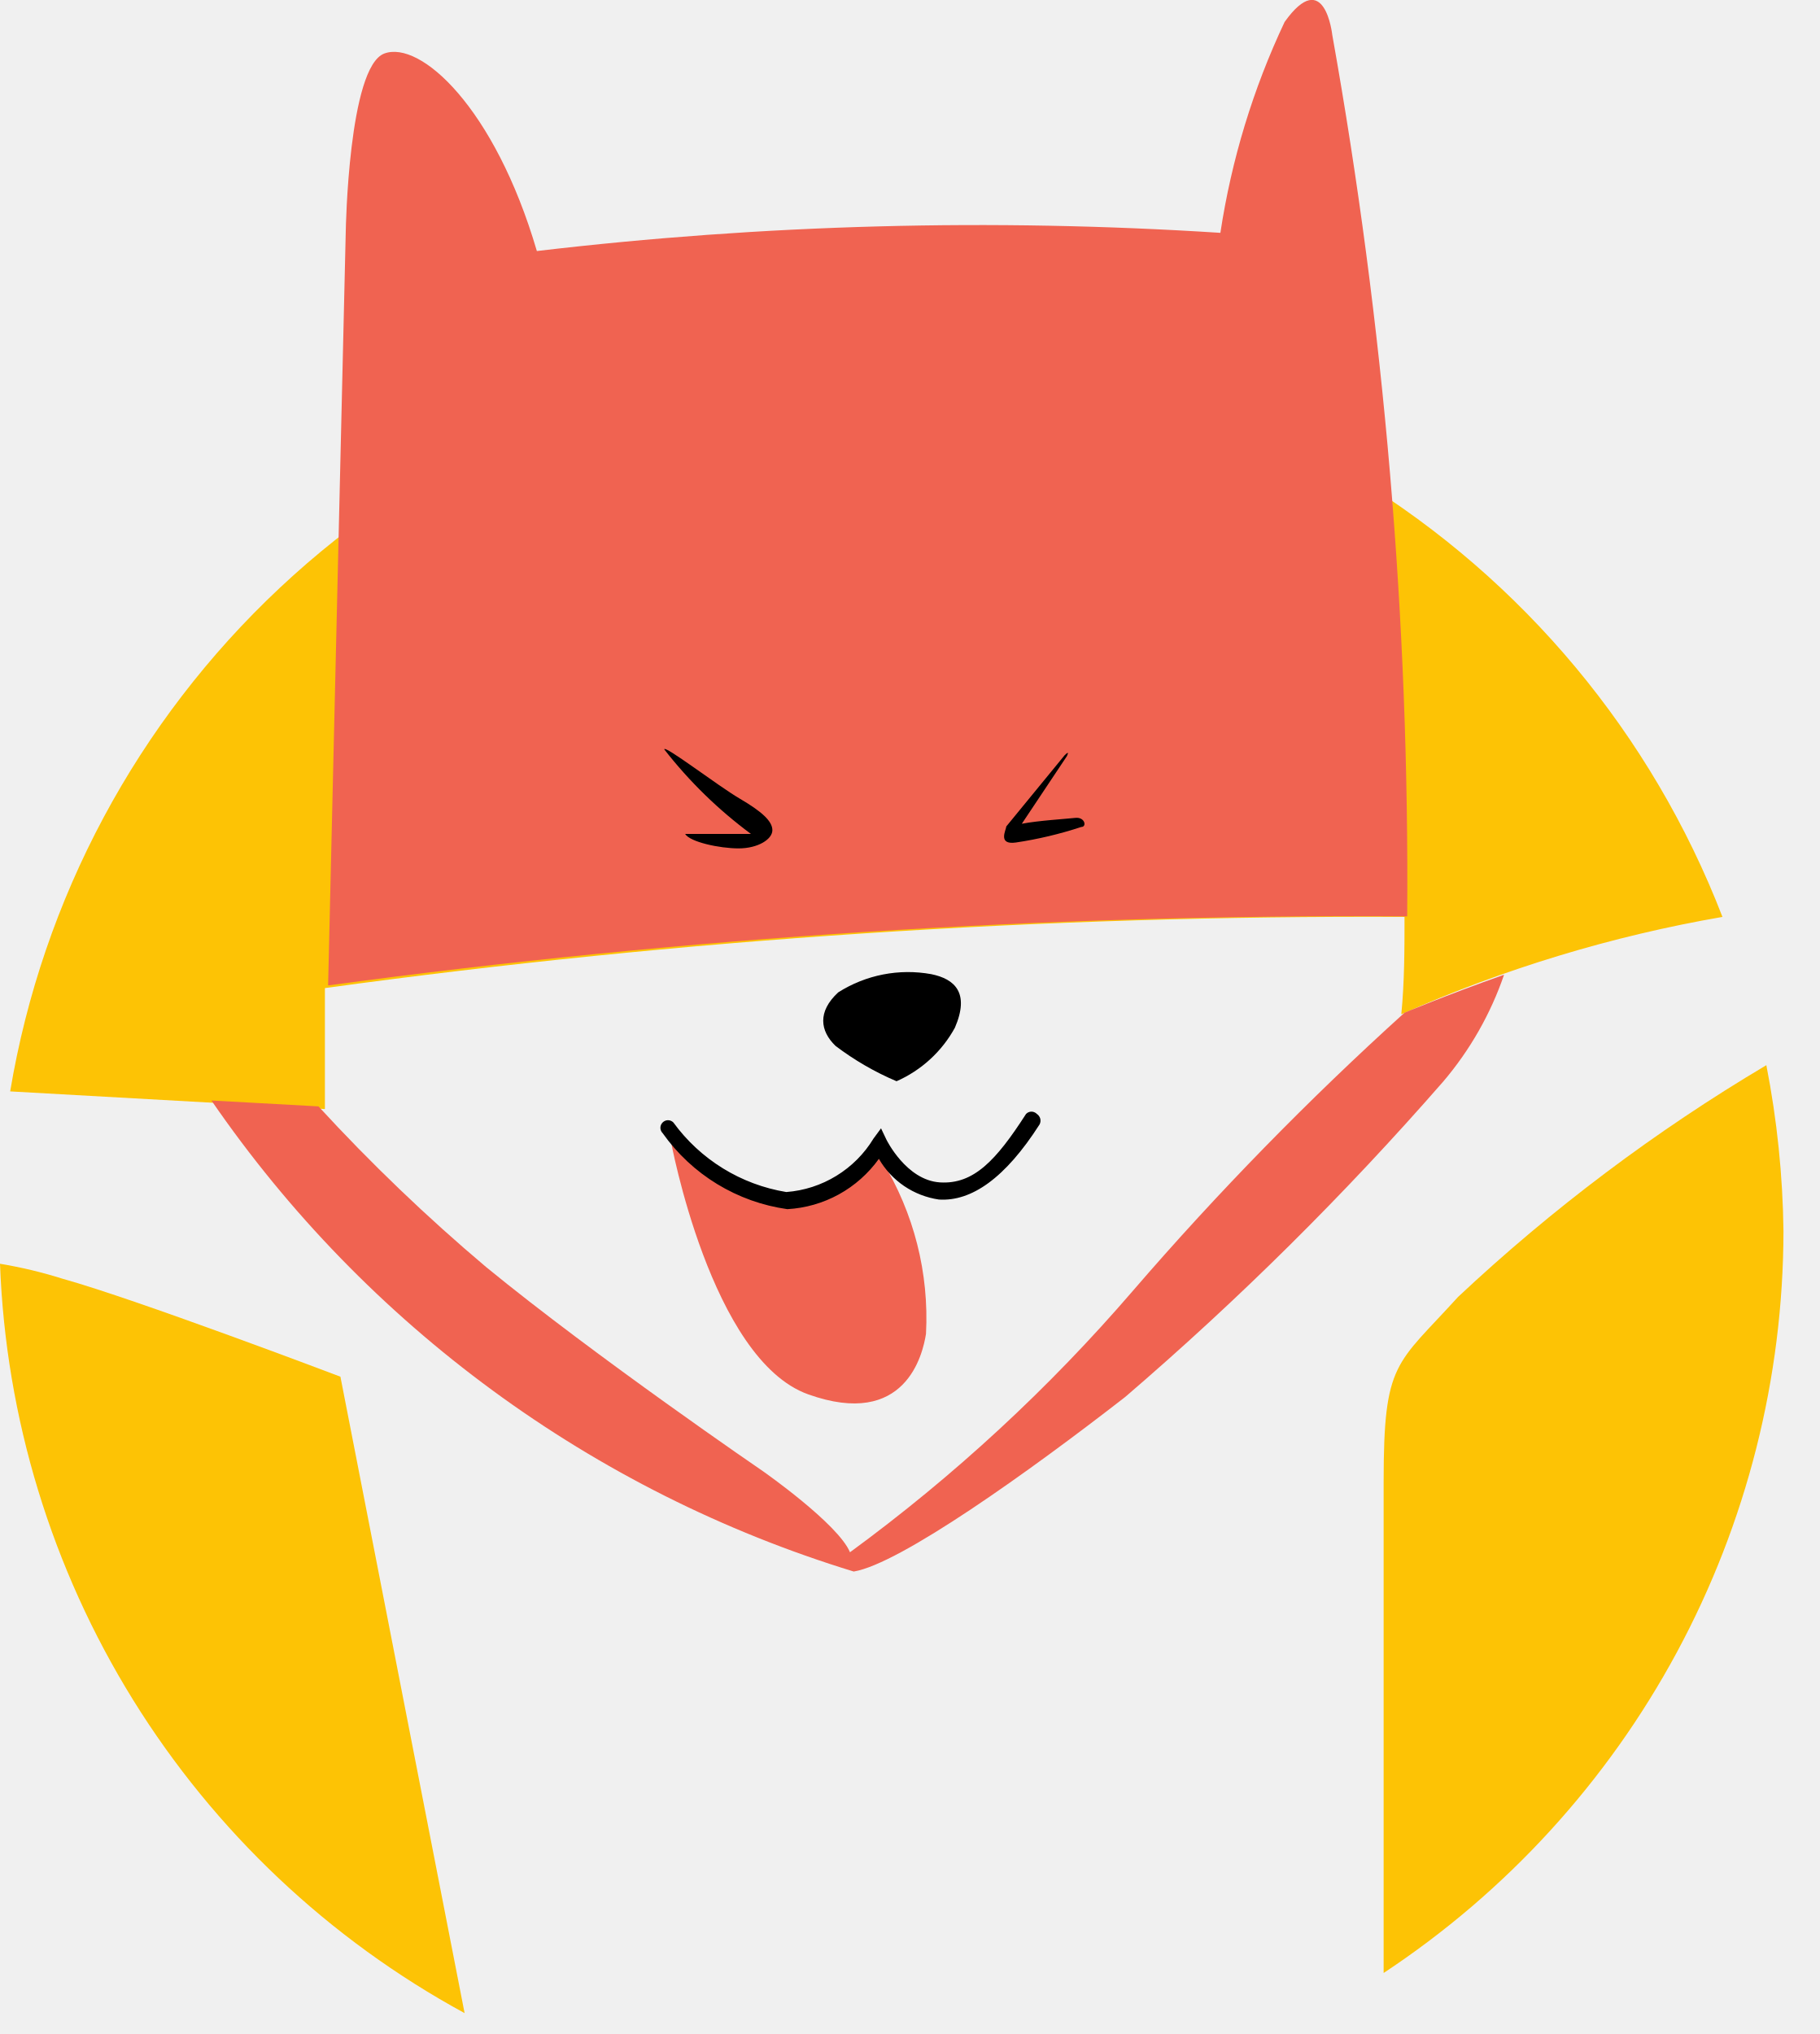
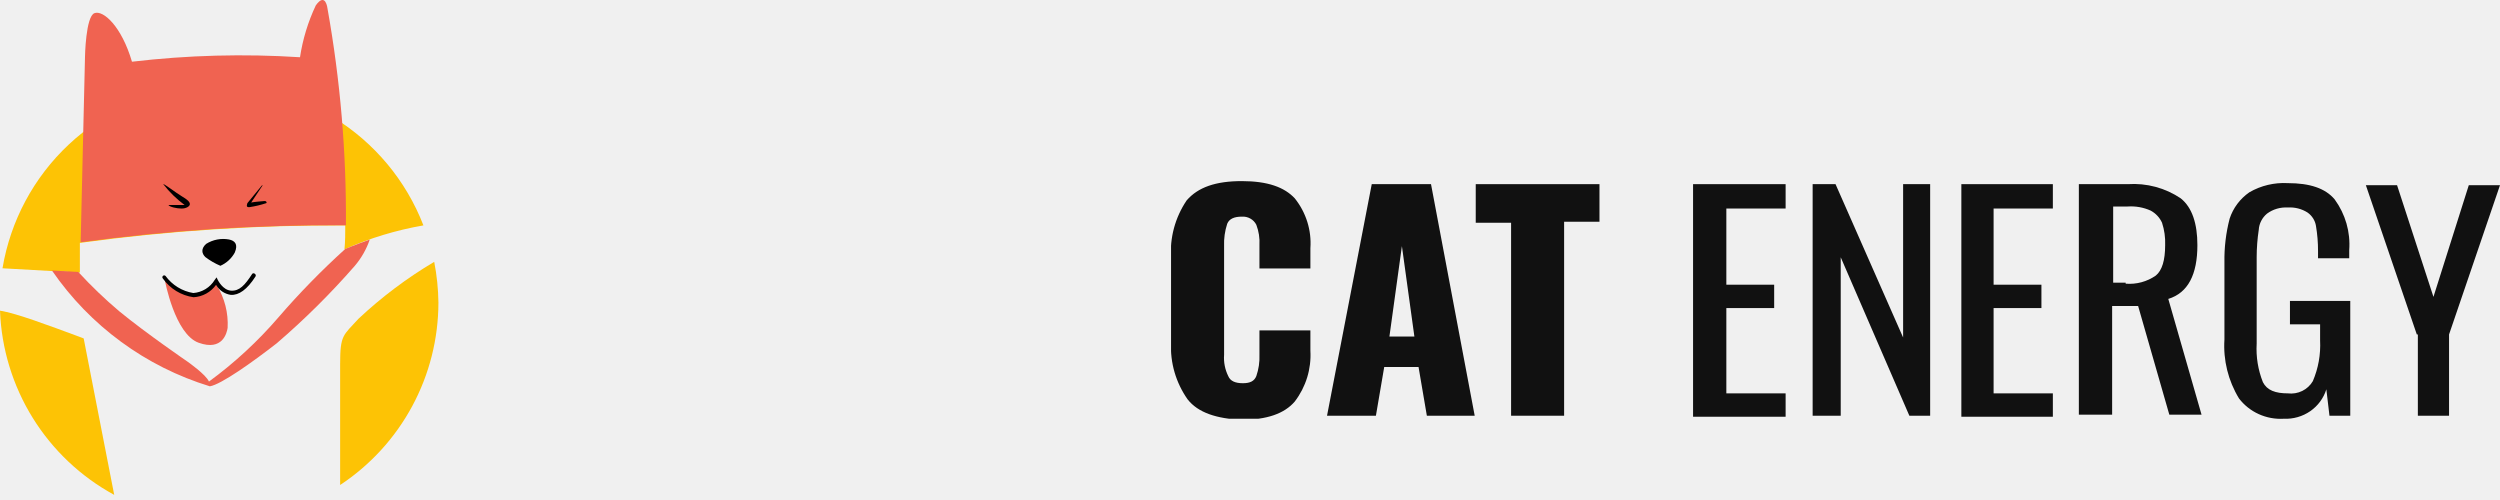
- <svg xmlns="http://www.w3.org/2000/svg" width="34" height="38" viewBox="0 0 34 38" fill="none">
+ <svg xmlns="http://www.w3.org/2000/svg" width="190" height="38" viewBox="0 0 190 38" fill="none">
  <g clip-path="url(#clip0)">
    <path d="M6.07 20.72V18.46C12.754 17.542 19.494 17.098 26.24 17.13C26.24 17.73 26.24 18.34 26.18 18.95C28.098 18.099 30.113 17.488 32.18 17.13C30.863 13.722 28.462 10.841 25.347 8.931C22.232 7.021 18.576 6.186 14.941 6.557C11.306 6.927 7.894 8.482 5.229 10.981C2.563 13.48 0.793 16.786 0.19 20.39L6.07 20.72Z" fill="#FDC305" />
    <path d="M27.24 24.23C26.08 25.51 25.85 25.43 25.85 27.68C25.85 28.59 25.85 32.58 25.85 36.86C28.142 35.346 30.024 33.288 31.328 30.869C32.632 28.451 33.316 25.747 33.32 23C33.307 21.959 33.2 20.922 33 19.9C30.928 21.13 28.997 22.581 27.24 24.23Z" fill="#FDC305" />
    <path d="M6.36 25.72C6.36 25.72 2.57 24.28 1.17 23.89C0.787 23.769 0.396 23.676 0 23.61C0.108 26.496 0.966 29.304 2.487 31.759C4.009 34.213 6.143 36.23 8.68 37.61L6.36 25.72Z" fill="#FDC305" />
    <path d="M26.29 17.12C26.331 11.599 25.862 6.085 24.89 0.65C24.89 0.65 24.75 -0.64 24 0.41C23.411 1.658 23.007 2.985 22.8 4.35C18.542 4.076 14.268 4.19 10.03 4.69C9.24 2 7.85 0.75 7.18 1C6.51 1.25 6.46 4.31 6.46 4.31L6.13 18.41C12.811 17.506 19.548 17.075 26.29 17.12Z" fill="#F06351" />
    <path d="M12.41 14C12.41 13.91 13.41 14.68 13.82 14.92C14.23 15.16 14.43 15.34 14.43 15.51C14.43 15.68 14.16 15.85 13.8 15.85C13.44 15.85 12.89 15.73 12.8 15.58H13.74H14.03C13.421 15.129 12.876 14.598 12.41 14Z" fill="black" />
    <path d="M19.89 14.11L18.8 15.44C18.8 15.5 18.63 15.79 18.98 15.74C19.394 15.678 19.802 15.581 20.2 15.45C20.31 15.45 20.27 15.26 20.09 15.28C19.91 15.3 19.4 15.33 19.09 15.39L19.93 14.13C19.93 14.13 20 14 19.89 14.11Z" fill="black" />
    <path d="M16.75 20.2C17.213 19.996 17.597 19.644 17.84 19.2C18.12 18.55 17.84 18.29 17.4 18.2C16.798 18.09 16.177 18.212 15.66 18.54C15.27 18.9 15.32 19.26 15.61 19.54C15.961 19.806 16.344 20.028 16.75 20.2Z" fill="black" />
    <path d="M16.35 21.45C16.238 21.678 16.082 21.883 15.89 22.05C15.605 22.279 15.255 22.412 14.89 22.43C14.364 22.472 13.841 22.319 13.42 22C13.222 21.881 13.044 21.732 12.89 21.56C12.79 21.449 12.667 21.36 12.53 21.3C12.53 21.3 13.28 25.4 15.1 26.05C16.92 26.7 17.24 25.3 17.3 24.92C17.36 23.785 17.074 22.659 16.48 21.69C16.46 21.38 16.45 21.58 16.35 21.45Z" fill="#F06351" />
    <path d="M14.71 22.59C14.245 22.525 13.799 22.365 13.398 22.121C12.998 21.877 12.651 21.553 12.38 21.17C12.367 21.157 12.356 21.141 12.349 21.124C12.342 21.107 12.338 21.089 12.338 21.07C12.338 21.051 12.342 21.033 12.349 21.016C12.356 20.999 12.367 20.983 12.38 20.97C12.393 20.957 12.409 20.946 12.426 20.939C12.443 20.932 12.461 20.928 12.48 20.928C12.499 20.928 12.517 20.932 12.534 20.939C12.551 20.946 12.567 20.957 12.58 20.97C13.085 21.664 13.843 22.131 14.69 22.27C15.022 22.245 15.343 22.141 15.626 21.967C15.91 21.793 16.148 21.554 16.32 21.27L16.46 21.08L16.56 21.29C16.56 21.29 16.93 22.05 17.56 22.09C18.19 22.13 18.61 21.68 19.17 20.81C19.183 20.797 19.199 20.786 19.216 20.779C19.233 20.772 19.251 20.768 19.27 20.768C19.289 20.768 19.307 20.772 19.324 20.779C19.341 20.786 19.357 20.797 19.37 20.81C19.402 20.831 19.425 20.863 19.435 20.9C19.444 20.937 19.439 20.977 19.42 21.01C18.78 22.01 18.15 22.45 17.54 22.41C17.308 22.376 17.087 22.29 16.893 22.159C16.699 22.027 16.537 21.853 16.42 21.65C16.223 21.924 15.968 22.151 15.672 22.314C15.376 22.477 15.047 22.571 14.71 22.59Z" fill="black" />
    <path d="M26.24 18.92C24.445 20.544 22.751 22.277 21.17 24.11C19.599 25.936 17.824 27.577 15.88 29C15.66 28.47 14.26 27.49 14.26 27.49C14.26 27.49 11.13 25.35 9.08 23.67C7.974 22.737 6.929 21.735 5.95 20.67L3.95 20.56C6.84 24.765 11.07 27.868 15.95 29.36C16.81 29.22 19.22 27.5 21.02 26.1C23.139 24.282 25.124 22.313 26.96 20.21C27.462 19.621 27.849 18.942 28.1 18.21C27 18.6 26.24 18.92 26.24 18.92Z" fill="#F06351" />
  </g>
+   <g clip-path="url(#clip1)">
+     <path d="M90.264 30.359C89.37 29.093 88.925 27.574 89 26.037V19.63C88.892 18.076 89.308 16.531 90.186 15.23C91.055 14.227 92.398 13.764 94.374 13.764C96.35 13.764 97.614 14.227 98.404 15.076C99.263 16.151 99.685 17.498 99.59 18.858V20.402H95.718V18.627C95.749 18.102 95.668 17.576 95.48 17.083C95.38 16.884 95.221 16.719 95.024 16.609C94.827 16.499 94.6 16.449 94.374 16.465C93.821 16.465 93.426 16.62 93.268 17.006C93.089 17.554 93.009 18.129 93.031 18.704V26.963C92.989 27.521 93.098 28.08 93.347 28.584C93.505 28.97 93.9 29.124 94.453 29.124C95.006 29.124 95.322 28.97 95.48 28.584C95.66 28.062 95.74 27.513 95.718 26.963V25.11H99.59V26.654C99.67 28.037 99.251 29.403 98.404 30.514C97.614 31.44 96.271 31.903 94.374 31.903C92.477 31.826 91.055 31.363 90.264 30.359Z" fill="#111111" />
+     <path d="M104.253 13.996H108.757L112.077 31.595H108.441L107.809 27.89H105.201L104.569 31.595H100.854L104.253 13.996ZM107.493 25.574L106.545 18.704L105.596 25.574H107.493Z" fill="#111111" />
+     <path d="M114.843 16.929H112.156V13.996H121.56V16.852H118.873V31.595H114.843V16.929Z" fill="#111111" />
+     <path d="M128.752 13.996H135.707V15.848H131.202V21.637H134.837V23.413H131.202V29.896H135.707V31.672H128.673V13.996H128.752Z" fill="#111111" />
+     <path d="M137.761 13.996H139.5L144.637 25.651V13.996H146.692V31.595H145.111L139.895 19.553V31.595H137.761V13.996Z" fill="#111111" />
+     <path d="M149.063 13.996H156.017V15.848H151.513V21.637H155.148V23.413H151.513V29.896H156.017V31.672H149.063V13.996Z" fill="#111111" />
+     <path d="M158.072 13.996H161.707C163.137 13.899 164.559 14.28 165.738 15.076C166.607 15.771 167.002 17.006 167.002 18.627C167.002 20.865 166.291 22.255 164.79 22.718L167.318 31.517H164.869L162.498 23.258H160.522V31.517H157.993V13.996H158.072ZM161.549 21.56C162.364 21.626 163.176 21.407 163.841 20.943C164.315 20.557 164.552 19.785 164.552 18.627C164.574 18.052 164.494 17.477 164.315 16.929C164.137 16.535 163.832 16.21 163.446 16.003C162.902 15.76 162.304 15.654 161.707 15.694H160.601V21.483H161.549V21.56Z" fill="#111111" />
+     <path d="M170.164 30.282C169.342 28.932 168.956 27.372 169.057 25.805V19.938C169.038 18.82 169.17 17.704 169.452 16.619C169.717 15.809 170.244 15.105 170.954 14.612C171.836 14.102 172.854 13.86 173.878 13.918C175.538 13.918 176.723 14.304 177.434 15.153C178.252 16.274 178.644 17.639 178.541 19.012V19.63H176.17V19.089C176.173 18.443 176.12 17.797 176.012 17.16C175.945 16.757 175.718 16.396 175.379 16.156C174.935 15.871 174.408 15.736 173.878 15.77C173.311 15.735 172.75 15.899 172.297 16.233C172.111 16.386 171.959 16.575 171.851 16.787C171.742 17 171.679 17.231 171.665 17.468C171.561 18.158 171.508 18.855 171.507 19.552V26.113C171.449 27.113 171.61 28.113 171.981 29.047C172.297 29.664 172.93 29.896 173.878 29.896C174.252 29.941 174.632 29.878 174.97 29.713C175.307 29.548 175.587 29.289 175.775 28.969C176.192 27.993 176.381 26.938 176.328 25.882V24.647H174.036V22.872H178.62V31.594H177.039L176.802 29.587C176.595 30.259 176.163 30.845 175.576 31.251C174.989 31.656 174.28 31.858 173.562 31.825C172.909 31.863 172.256 31.741 171.663 31.472C171.07 31.203 170.555 30.794 170.164 30.282V30.282Z" fill="#111111" />
+     <path d="M183.678 25.419L179.805 14.073H182.176L184.942 22.563L187.629 14.073H190L186.128 25.419V31.594H183.757V25.419H183.678Z" fill="#111111" />
+   </g>
  <defs>
    <clipPath id="clip0">
      <rect width="33.32" height="37.61" fill="white" />
    </clipPath>
+     <clipPath id="clip1">
+       <rect width="101" height="18.062" fill="white" transform="translate(89 13.7639)" />
+     </clipPath>
  </defs>
</svg>
